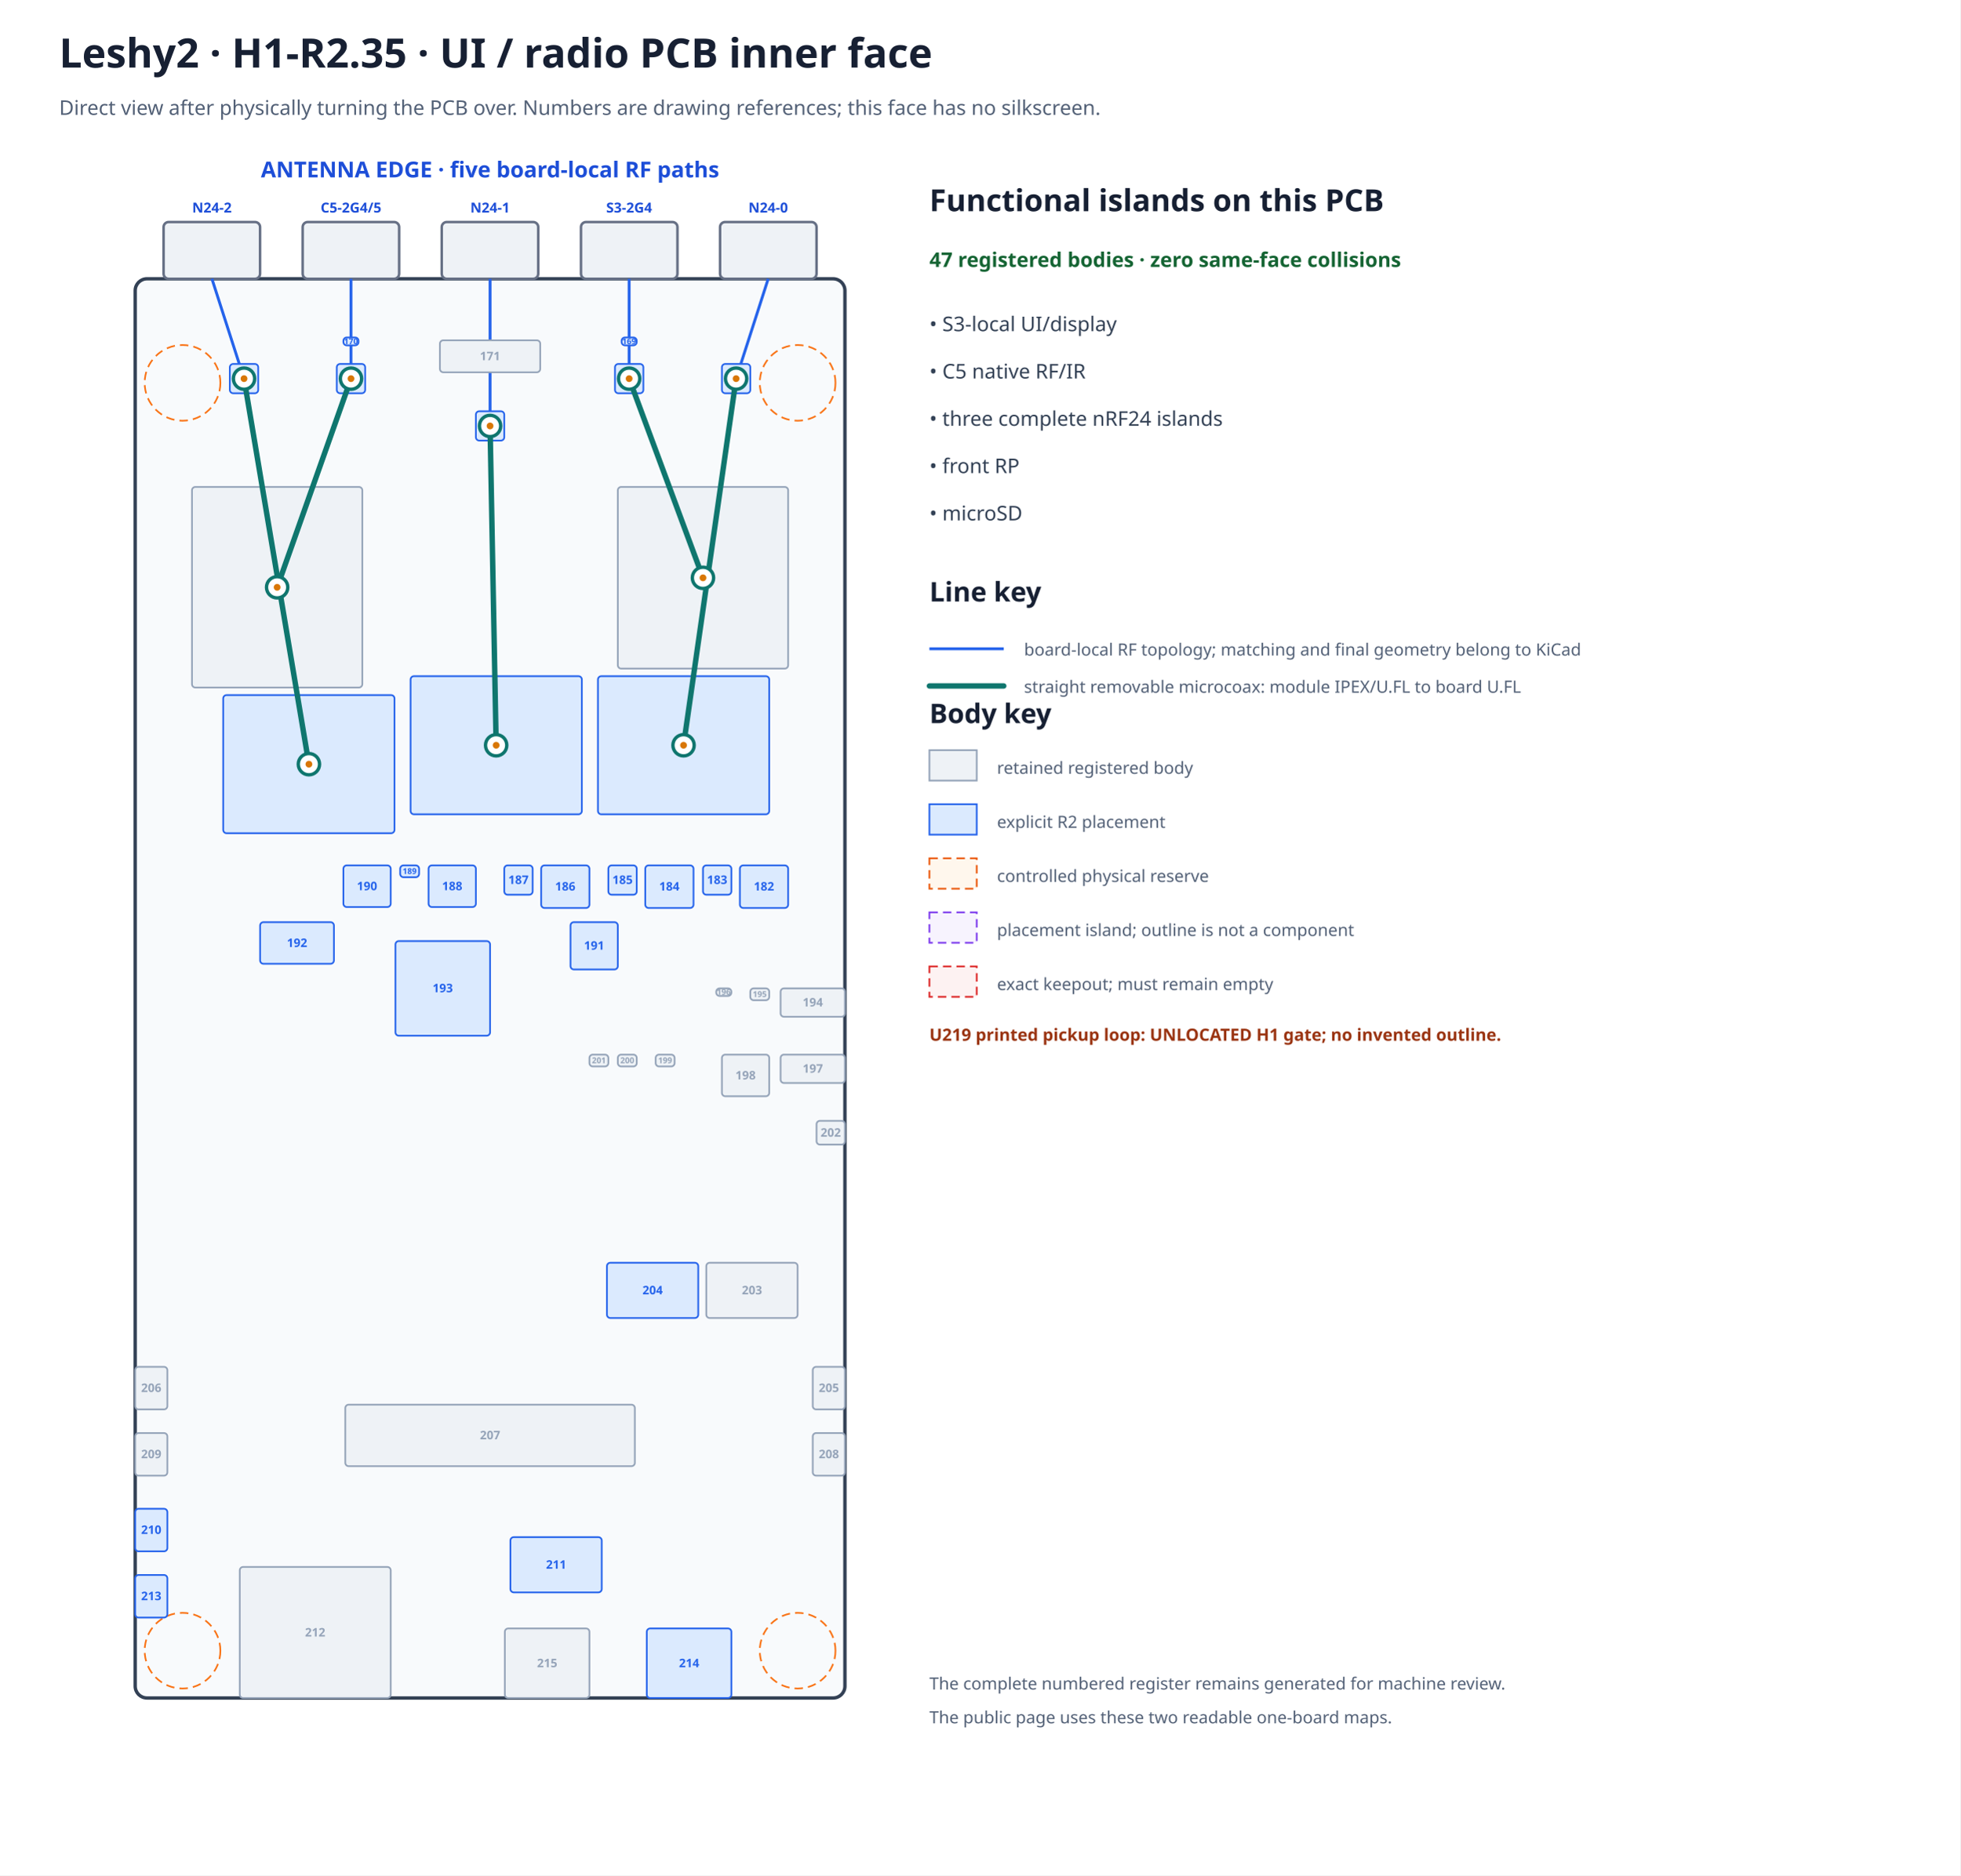
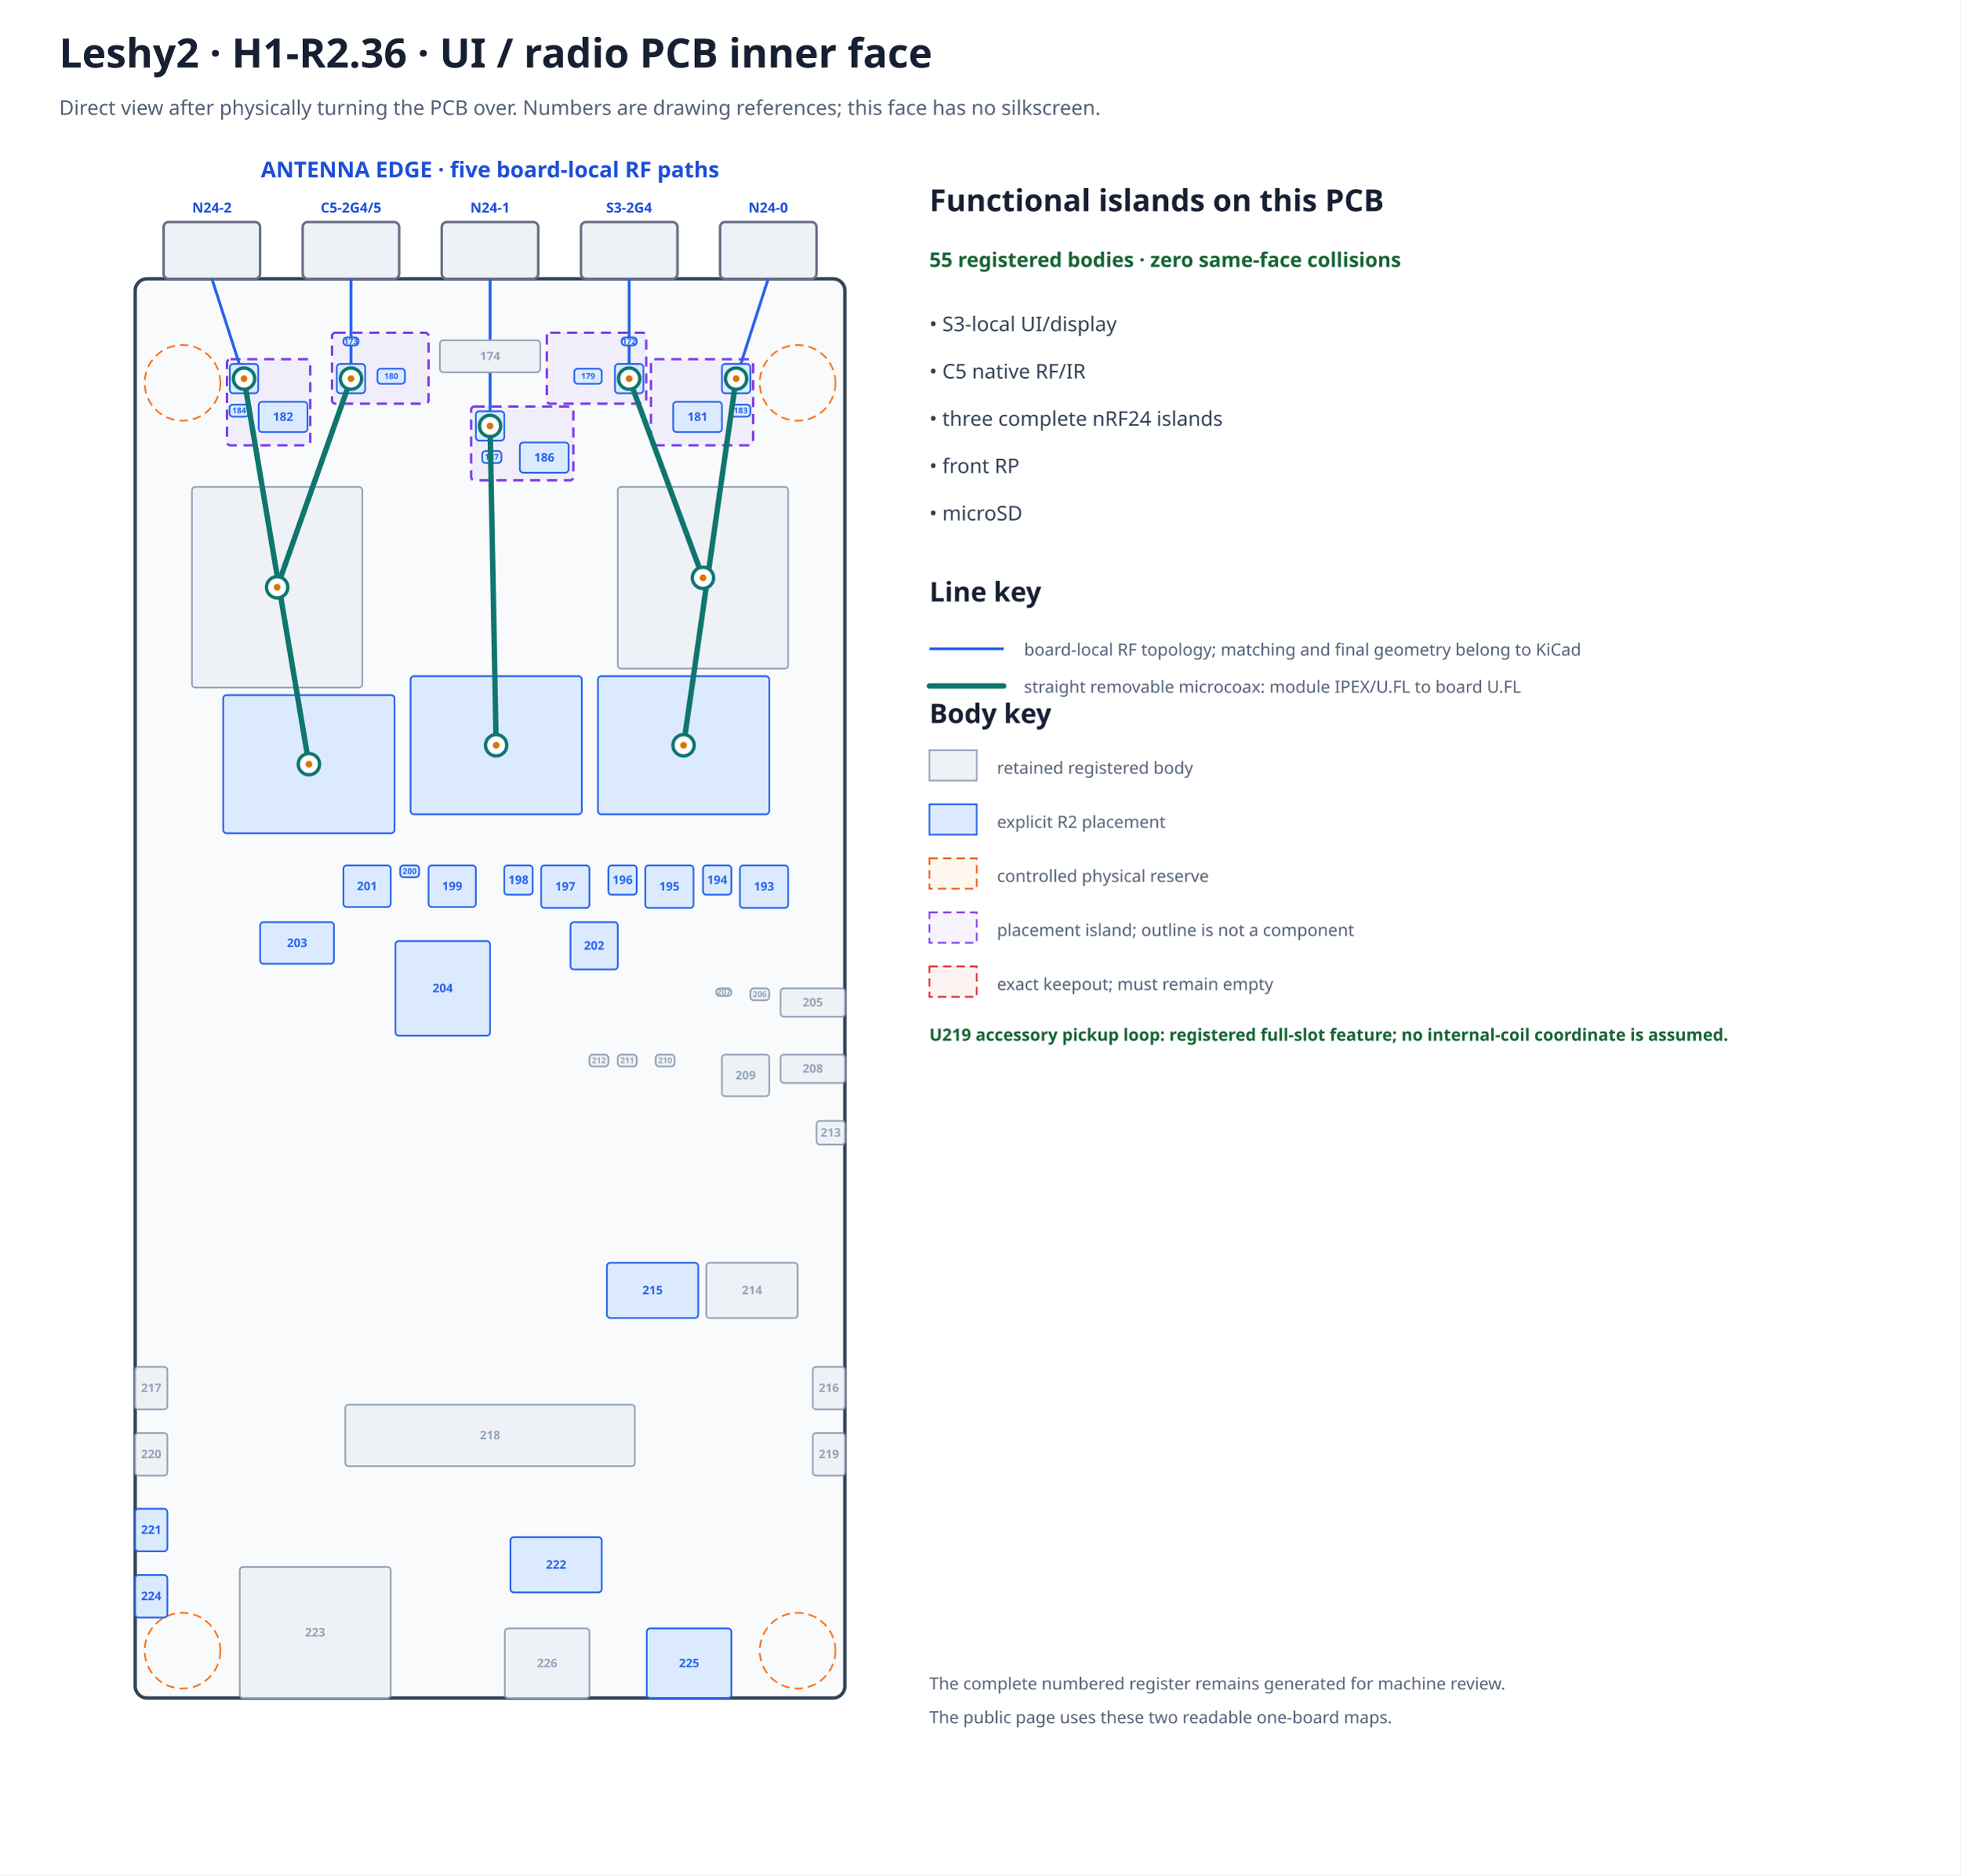
- <svg xmlns="http://www.w3.org/2000/svg" width="1160" height="1110" viewBox="0 0 1160 1110" data-marker="H1-R2.35" data-frame="ui-inner" data-inner-silkscreen="none">
+ <svg xmlns="http://www.w3.org/2000/svg" width="1160" height="1110" viewBox="0 0 1160 1110" data-marker="H1-R2.36" data-frame="ui-inner" data-inner-silkscreen="none">
  <rect width="100%" height="100%" fill="#ffffff" />
-   <text x="35.0" y="40.0" font-family="sans-serif" font-size="24" font-weight="bold" text-anchor="start" fill="#172033">Leshy2 · H1-R2.35 · UI / radio PCB inner face</text>
+   <text x="35.0" y="40.0" font-family="sans-serif" font-size="24" font-weight="bold" text-anchor="start" fill="#172033">Leshy2 · H1-R2.36 · UI / radio PCB inner face</text>
  <text x="35.0" y="68.0" font-family="sans-serif" font-size="12" font-weight="normal" text-anchor="start" fill="#526076">Direct view after physically turning the PCB over. Numbers are drawing references; this face has no silkscreen.</text>
  <text x="290.0" y="105.0" font-family="sans-serif" font-size="13" font-weight="bold" text-anchor="middle" fill="#1d4ed8">ANTENNA EDGE · five board-local RF paths</text>
  <rect x="80.0" y="165.0" width="420.0" height="840.0" rx="7" fill="#f8fafc" stroke="#334155" stroke-width="2" />
  <rect x="426.1" y="131.4" width="57.1" height="33.6" rx="3" fill="#eef2f6" stroke="#667085" stroke-width="1.5" />
  <text x="454.6" y="125.8" font-family="sans-serif" font-size="8.2" font-weight="bold" text-anchor="middle" fill="#1d4ed8">N24-0</text>
  <rect x="343.8" y="131.4" width="57.1" height="33.6" rx="3" fill="#eef2f6" stroke="#667085" stroke-width="1.5" />
  <text x="372.3" y="125.8" font-family="sans-serif" font-size="8.2" font-weight="bold" text-anchor="middle" fill="#1d4ed8">S3-2G4</text>
  <rect x="261.4" y="131.4" width="57.1" height="33.6" rx="3" fill="#eef2f6" stroke="#667085" stroke-width="1.5" />
  <text x="290.0" y="125.8" font-family="sans-serif" font-size="8.2" font-weight="bold" text-anchor="middle" fill="#1d4ed8">N24-1</text>
  <rect x="179.1" y="131.4" width="57.1" height="33.6" rx="3" fill="#eef2f6" stroke="#667085" stroke-width="1.5" />
  <text x="207.7" y="125.8" font-family="sans-serif" font-size="8.2" font-weight="bold" text-anchor="middle" fill="#1d4ed8">C5-2G4/5</text>
  <rect x="96.8" y="131.4" width="57.1" height="33.6" rx="3" fill="#eef2f6" stroke="#667085" stroke-width="1.5" />
  <text x="125.4" y="125.8" font-family="sans-serif" font-size="8.2" font-weight="bold" text-anchor="middle" fill="#1d4ed8">N24-2</text>
  <circle cx="472.0" cy="226.6" r="22.4" fill="none" stroke="#f97316" stroke-dasharray="5 3" />
  <circle cx="108.0" cy="226.6" r="22.4" fill="none" stroke="#f97316" stroke-dasharray="5 3" />
  <circle cx="472.0" cy="977.0" r="22.4" fill="none" stroke="#f97316" stroke-dasharray="5 3" />
  <circle cx="108.0" cy="977.0" r="22.4" fill="none" stroke="#f97316" stroke-dasharray="5 3" />
+   <rect x="323.60" y="196.92" width="58.80" height="42.00" rx="2" fill="#7c3aed" fill-opacity="0.06" stroke="#7c3aed" stroke-width="1.4" stroke-dasharray="6 4" data-physical-feature="s3_tx_evidence_island_reserve" data-feature-kind="placement_reserve" />
+   <rect x="196.48" y="196.92" width="57.12" height="42.00" rx="2" fill="#7c3aed" fill-opacity="0.06" stroke="#7c3aed" stroke-width="1.4" stroke-dasharray="6 4" data-physical-feature="c5_tx_evidence_island_reserve" data-feature-kind="placement_reserve" />
+   <rect x="385.20" y="212.60" width="60.48" height="50.96" rx="2" fill="#7c3aed" fill-opacity="0.06" stroke="#7c3aed" stroke-width="1.4" stroke-dasharray="6 4" data-physical-feature="nrf0_tx_evidence_island_reserve" data-feature-kind="placement_reserve" />
+   <rect x="278.80" y="240.60" width="60.48" height="43.68" rx="2" fill="#7c3aed" fill-opacity="0.06" stroke="#7c3aed" stroke-width="1.4" stroke-dasharray="6 4" data-physical-feature="nrf1_tx_evidence_island_reserve" data-feature-kind="placement_reserve" />
+   <rect x="134.32" y="212.60" width="49.28" height="50.96" rx="2" fill="#7c3aed" fill-opacity="0.06" stroke="#7c3aed" stroke-width="1.4" stroke-dasharray="6 4" data-physical-feature="nrf2_tx_evidence_island_reserve" data-feature-kind="placement_reserve" />
  <g id="antenna-pcb-topology" data-topology-source="r2" data-route-state="pre-ecad-topology-only">
    <polyline points="435.6,224.1 454.6,165.0" fill="none" stroke="#2563eb" stroke-width="1.7" data-path="N24-0" data-branch="main" data-medium="controlled-50-ohm-pcb" />
    <polyline points="372.3,224.1 372.3,202.1 372.3,165.0" fill="none" stroke="#2563eb" stroke-width="1.7" data-path="S3-2G4" data-branch="main" data-medium="controlled-50-ohm-pcb" />
    <polyline points="290.0,252.1 290.0,165.0" fill="none" stroke="#2563eb" stroke-width="1.7" data-path="N24-1" data-branch="main" data-medium="controlled-50-ohm-pcb" />
    <polyline points="207.7,224.1 207.7,202.1 207.7,165.0" fill="none" stroke="#2563eb" stroke-width="1.7" data-path="C5-2G4/5" data-branch="main" data-medium="controlled-50-ohm-pcb" />
    <polyline points="144.4,224.1 125.4,165.0" fill="none" stroke="#2563eb" stroke-width="1.7" data-path="N24-2" data-branch="main" data-medium="controlled-50-ohm-pcb" />
  </g>
  <rect x="367.84" y="199.72" width="8.96" height="4.70" rx="2" fill="#dbeafe" stroke="#2563eb" stroke-width="1" data-instance="s3_rf_coupler_r2" data-mpn="CP0603Q5425ENTR" />
-   <text x="372.3" y="203.7" font-family="sans-serif" font-size="4.8" font-weight="bold" text-anchor="middle" fill="#2563eb">169</text>
+   <text x="372.3" y="203.7" font-family="sans-serif" font-size="4.8" font-weight="bold" text-anchor="middle" fill="#2563eb">172</text>
  <rect x="203.20" y="199.72" width="8.96" height="4.70" rx="2" fill="#dbeafe" stroke="#2563eb" stroke-width="1" data-instance="c5_rf_coupler_r2" data-mpn="CP0603Q5425ENTR" />
-   <text x="207.7" y="203.7" font-family="sans-serif" font-size="4.8" font-weight="bold" text-anchor="middle" fill="#2563eb">170</text>
+   <text x="207.7" y="203.7" font-family="sans-serif" font-size="4.8" font-weight="bold" text-anchor="middle" fill="#2563eb">173</text>
  <rect x="260.32" y="201.40" width="59.36" height="18.93" rx="2" fill="#eef2f6" stroke="#94a3b8" stroke-width="1" data-instance="display_connector" data-mpn="Hirose DF40C(2.0)-40DS-0.4V(51)" />
-   <text x="290.0" y="213.2" font-family="sans-serif" font-size="7.0" font-weight="bold" text-anchor="middle" fill="#94a3b8">171</text>
+   <text x="290.0" y="213.2" font-family="sans-serif" font-size="7.0" font-weight="bold" text-anchor="middle" fill="#94a3b8">174</text>
  <rect x="427.20" y="215.40" width="16.80" height="17.36" rx="2" fill="#dbeafe" stroke="#2563eb" stroke-width="1" data-instance="nrf0_rf_board_connector_r2" data-mpn="U.FL-R-SMT-1(10)" />
-   <text x="435.6" y="226.4" font-family="sans-serif" font-size="7.0" font-weight="bold" text-anchor="middle" fill="#2563eb">172</text>
+   <text x="435.6" y="226.4" font-family="sans-serif" font-size="7.0" font-weight="bold" text-anchor="middle" fill="#2563eb">175</text>
  <rect x="363.92" y="215.40" width="16.80" height="17.36" rx="2" fill="#dbeafe" stroke="#2563eb" stroke-width="1" data-instance="s3_rf_board_connector_r2" data-mpn="U.FL-R-SMT-1(10)" />
-   <text x="372.3" y="226.4" font-family="sans-serif" font-size="7.0" font-weight="bold" text-anchor="middle" fill="#2563eb">173</text>
+   <text x="372.3" y="226.4" font-family="sans-serif" font-size="7.0" font-weight="bold" text-anchor="middle" fill="#2563eb">176</text>
  <rect x="199.28" y="215.40" width="16.80" height="17.36" rx="2" fill="#dbeafe" stroke="#2563eb" stroke-width="1" data-instance="c5_rf_board_connector_r2" data-mpn="U.FL-R-SMT-1(10)" />
-   <text x="207.7" y="226.4" font-family="sans-serif" font-size="7.0" font-weight="bold" text-anchor="middle" fill="#2563eb">174</text>
+   <text x="207.7" y="226.4" font-family="sans-serif" font-size="7.0" font-weight="bold" text-anchor="middle" fill="#2563eb">177</text>
  <rect x="136.00" y="215.40" width="16.80" height="17.36" rx="2" fill="#dbeafe" stroke="#2563eb" stroke-width="1" data-instance="nrf2_rf_board_connector_r2" data-mpn="U.FL-R-SMT-1(10)" />
-   <text x="144.4" y="226.4" font-family="sans-serif" font-size="7.0" font-weight="bold" text-anchor="middle" fill="#2563eb">175</text>
+   <text x="144.4" y="226.4" font-family="sans-serif" font-size="7.0" font-weight="bold" text-anchor="middle" fill="#2563eb">178</text>
+   <rect x="339.84" y="218.20" width="16.24" height="8.96" rx="2" fill="#dbeafe" stroke="#2563eb" stroke-width="1" data-instance="det_s3_r2" data-mpn="LTC5532ES6#TRMPBF" />
+   <text x="348.0" y="224.3" font-family="sans-serif" font-size="4.8" font-weight="bold" text-anchor="middle" fill="#2563eb">179</text>
+   <rect x="223.36" y="218.20" width="16.24" height="8.96" rx="2" fill="#dbeafe" stroke="#2563eb" stroke-width="1" data-instance="det_c5_r2" data-mpn="LTC5532ES6#TRMPBF" />
+   <text x="231.5" y="224.3" font-family="sans-serif" font-size="4.8" font-weight="bold" text-anchor="middle" fill="#2563eb">180</text>
+   <rect x="398.36" y="237.80" width="28.84" height="17.92" rx="2" fill="#dbeafe" stroke="#2563eb" stroke-width="1" data-instance="det_nrf0_r2" data-mpn="AD8314ARMZ-REEL" />
+   <text x="412.8" y="249.1" font-family="sans-serif" font-size="7.0" font-weight="bold" text-anchor="middle" fill="#2563eb">181</text>
+   <rect x="153.08" y="237.80" width="28.84" height="17.92" rx="2" fill="#dbeafe" stroke="#2563eb" stroke-width="1" data-instance="det_nrf2_r2" data-mpn="AD8314ARMZ-REEL" />
+   <text x="167.5" y="249.1" font-family="sans-serif" font-size="7.0" font-weight="bold" text-anchor="middle" fill="#2563eb">182</text>
+   <rect x="432.63" y="239.48" width="11.37" height="7.11" rx="2" fill="#dbeafe" stroke="#2563eb" stroke-width="1" data-instance="nrf0_coupler_r2" data-mpn="DC2337J5010AHF" />
+   <text x="438.3" y="244.6" font-family="sans-serif" font-size="4.8" font-weight="bold" text-anchor="middle" fill="#2563eb">183</text>
+   <rect x="135.83" y="239.48" width="11.37" height="7.11" rx="2" fill="#dbeafe" stroke="#2563eb" stroke-width="1" data-instance="nrf2_coupler_r2" data-mpn="DC2337J5010AHF" />
+   <text x="141.5" y="244.6" font-family="sans-serif" font-size="4.8" font-weight="bold" text-anchor="middle" fill="#2563eb">184</text>
  <rect x="281.60" y="243.40" width="16.80" height="17.36" rx="2" fill="#dbeafe" stroke="#2563eb" stroke-width="1" data-instance="nrf1_rf_board_connector_r2" data-mpn="U.FL-R-SMT-1(10)" />
-   <text x="290.0" y="254.4" font-family="sans-serif" font-size="7.0" font-weight="bold" text-anchor="middle" fill="#2563eb">176</text>
+   <text x="290.0" y="254.4" font-family="sans-serif" font-size="7.0" font-weight="bold" text-anchor="middle" fill="#2563eb">185</text>
+   <rect x="307.64" y="261.88" width="28.84" height="17.92" rx="2" fill="#dbeafe" stroke="#2563eb" stroke-width="1" data-instance="det_nrf1_r2" data-mpn="AD8314ARMZ-REEL" />
+   <text x="322.1" y="273.2" font-family="sans-serif" font-size="7.0" font-weight="bold" text-anchor="middle" fill="#2563eb">186</text>
+   <rect x="285.35" y="266.92" width="11.37" height="7.11" rx="2" fill="#dbeafe" stroke="#2563eb" stroke-width="1" data-instance="nrf1_coupler_r2" data-mpn="DC2337J5010AHF" />
+   <text x="291.0" y="272.1" font-family="sans-serif" font-size="4.8" font-weight="bold" text-anchor="middle" fill="#2563eb">187</text>
  <rect x="365.60" y="288.20" width="100.80" height="107.52" rx="2" fill="#eef2f6" stroke="#94a3b8" stroke-width="1" data-instance="s3" data-mpn="ESP32-S3-WROOM-1U-N16R8" />
-   <text x="416.0" y="344.3" font-family="sans-serif" font-size="7.0" font-weight="bold" text-anchor="middle" fill="#94a3b8">177</text>
+   <text x="416.0" y="344.3" font-family="sans-serif" font-size="7.0" font-weight="bold" text-anchor="middle" fill="#94a3b8">188</text>
  <rect x="113.60" y="288.20" width="100.80" height="118.72" rx="2" fill="#eef2f6" stroke="#94a3b8" stroke-width="1" data-instance="c5" data-mpn="ESP32-C5-WROOM-1U-N8R8" />
-   <text x="164.0" y="349.9" font-family="sans-serif" font-size="7.0" font-weight="bold" text-anchor="middle" fill="#94a3b8">178</text>
+   <text x="164.0" y="349.9" font-family="sans-serif" font-size="7.0" font-weight="bold" text-anchor="middle" fill="#94a3b8">189</text>
  <rect x="353.84" y="400.20" width="101.36" height="81.76" rx="2" fill="#dbeafe" stroke="#2563eb" stroke-width="1" data-instance="nrf0_r2" data-mpn="E01-ML01SP4" />
-   <text x="404.5" y="443.4" font-family="sans-serif" font-size="7.0" font-weight="bold" text-anchor="middle" fill="#2563eb">179</text>
+   <text x="404.5" y="443.4" font-family="sans-serif" font-size="7.0" font-weight="bold" text-anchor="middle" fill="#2563eb">190</text>
  <rect x="242.96" y="400.20" width="101.36" height="81.76" rx="2" fill="#dbeafe" stroke="#2563eb" stroke-width="1" data-instance="nrf1_r2" data-mpn="E01-ML01SP4" />
-   <text x="293.6" y="443.4" font-family="sans-serif" font-size="7.0" font-weight="bold" text-anchor="middle" fill="#2563eb">180</text>
+   <text x="293.6" y="443.4" font-family="sans-serif" font-size="7.0" font-weight="bold" text-anchor="middle" fill="#2563eb">191</text>
  <rect x="132.08" y="411.40" width="101.36" height="81.76" rx="2" fill="#dbeafe" stroke="#2563eb" stroke-width="1" data-instance="nrf2_r2" data-mpn="E01-ML01SP4" />
-   <text x="182.8" y="454.6" font-family="sans-serif" font-size="7.0" font-weight="bold" text-anchor="middle" fill="#2563eb">181</text>
+   <text x="182.8" y="454.6" font-family="sans-serif" font-size="7.0" font-weight="bold" text-anchor="middle" fill="#2563eb">192</text>
  <rect x="437.84" y="512.20" width="28.56" height="25.20" rx="2" fill="#dbeafe" stroke="#2563eb" stroke-width="1" data-instance="nrf0_host_buffer_r2" data-mpn="74LVC126APW,118" />
-   <text x="452.1" y="527.1" font-family="sans-serif" font-size="7.0" font-weight="bold" text-anchor="middle" fill="#2563eb">182</text>
+   <text x="452.1" y="527.1" font-family="sans-serif" font-size="7.0" font-weight="bold" text-anchor="middle" fill="#2563eb">193</text>
  <rect x="416.00" y="512.20" width="16.80" height="17.36" rx="2" fill="#dbeafe" stroke="#2563eb" stroke-width="1" data-instance="nrf0_return_buffer_r2" data-mpn="74LVC2G126DP,125" />
-   <text x="424.4" y="523.2" font-family="sans-serif" font-size="7.0" font-weight="bold" text-anchor="middle" fill="#2563eb">183</text>
+   <text x="424.4" y="523.2" font-family="sans-serif" font-size="7.0" font-weight="bold" text-anchor="middle" fill="#2563eb">194</text>
  <rect x="381.84" y="512.20" width="28.56" height="25.20" rx="2" fill="#dbeafe" stroke="#2563eb" stroke-width="1" data-instance="nrf1_host_buffer_r2" data-mpn="74LVC126APW,118" />
-   <text x="396.1" y="527.1" font-family="sans-serif" font-size="7.0" font-weight="bold" text-anchor="middle" fill="#2563eb">184</text>
+   <text x="396.1" y="527.1" font-family="sans-serif" font-size="7.0" font-weight="bold" text-anchor="middle" fill="#2563eb">195</text>
  <rect x="360.00" y="512.20" width="16.80" height="17.36" rx="2" fill="#dbeafe" stroke="#2563eb" stroke-width="1" data-instance="nrf1_return_buffer_r2" data-mpn="74LVC2G126DP,125" />
-   <text x="368.4" y="523.2" font-family="sans-serif" font-size="7.0" font-weight="bold" text-anchor="middle" fill="#2563eb">185</text>
+   <text x="368.4" y="523.2" font-family="sans-serif" font-size="7.0" font-weight="bold" text-anchor="middle" fill="#2563eb">196</text>
  <rect x="320.24" y="512.20" width="28.56" height="25.20" rx="2" fill="#dbeafe" stroke="#2563eb" stroke-width="1" data-instance="nrf2_host_buffer_r2" data-mpn="74LVC126APW,118" />
-   <text x="334.5" y="527.1" font-family="sans-serif" font-size="7.0" font-weight="bold" text-anchor="middle" fill="#2563eb">186</text>
+   <text x="334.5" y="527.1" font-family="sans-serif" font-size="7.0" font-weight="bold" text-anchor="middle" fill="#2563eb">197</text>
  <rect x="298.40" y="512.20" width="16.80" height="17.36" rx="2" fill="#dbeafe" stroke="#2563eb" stroke-width="1" data-instance="nrf2_return_buffer_r2" data-mpn="74LVC2G126DP,125" />
-   <text x="306.8" y="523.2" font-family="sans-serif" font-size="7.0" font-weight="bold" text-anchor="middle" fill="#2563eb">187</text>
+   <text x="306.8" y="523.2" font-family="sans-serif" font-size="7.0" font-weight="bold" text-anchor="middle" fill="#2563eb">198</text>
  <rect x="253.60" y="512.20" width="28.00" height="24.64" rx="2" fill="#dbeafe" stroke="#2563eb" stroke-width="1" data-instance="safe_gate_a_r2" data-mpn="SN74LVC08APWR" />
-   <text x="267.6" y="526.9" font-family="sans-serif" font-size="7.0" font-weight="bold" text-anchor="middle" fill="#2563eb">188</text>
+   <text x="267.6" y="526.9" font-family="sans-serif" font-size="7.0" font-weight="bold" text-anchor="middle" fill="#2563eb">199</text>
  <rect x="236.80" y="512.20" width="11.20" height="7.00" rx="2" fill="#dbeafe" stroke="#2563eb" stroke-width="1" data-instance="nrf_backup_gate_r2" data-mpn="SN74LVC1G08DCKR" />
-   <text x="242.4" y="517.3" font-family="sans-serif" font-size="4.8" font-weight="bold" text-anchor="middle" fill="#2563eb">189</text>
+   <text x="242.4" y="517.3" font-family="sans-serif" font-size="4.8" font-weight="bold" text-anchor="middle" fill="#2563eb">200</text>
  <rect x="203.20" y="512.20" width="28.00" height="24.64" rx="2" fill="#dbeafe" stroke="#2563eb" stroke-width="1" data-instance="nrf_evidence_cmp_r2" data-mpn="TLV1824PWR" />
-   <text x="217.2" y="526.9" font-family="sans-serif" font-size="7.0" font-weight="bold" text-anchor="middle" fill="#2563eb">190</text>
+   <text x="217.2" y="526.9" font-family="sans-serif" font-size="7.0" font-weight="bold" text-anchor="middle" fill="#2563eb">201</text>
  <rect x="337.60" y="545.80" width="28.00" height="28.00" rx="2" fill="#dbeafe" stroke="#2563eb" stroke-width="1" data-instance="slow_io_r2" data-mpn="TCA6424ARGJR" />
-   <text x="351.6" y="562.1" font-family="sans-serif" font-size="7.0" font-weight="bold" text-anchor="middle" fill="#2563eb">191</text>
+   <text x="351.6" y="562.1" font-family="sans-serif" font-size="7.0" font-weight="bold" text-anchor="middle" fill="#2563eb">202</text>
  <rect x="153.92" y="545.80" width="43.68" height="24.64" rx="2" fill="#dbeafe" stroke="#2563eb" stroke-width="1" data-instance="ui_matrix_io_r2" data-mpn="TCA9539PWR" />
-   <text x="175.8" y="560.5" font-family="sans-serif" font-size="7.0" font-weight="bold" text-anchor="middle" fill="#2563eb">192</text>
+   <text x="175.8" y="560.5" font-family="sans-serif" font-size="7.0" font-weight="bold" text-anchor="middle" fill="#2563eb">203</text>
  <rect x="234.00" y="557.00" width="56.00" height="56.00" rx="2" fill="#dbeafe" stroke="#2563eb" stroke-width="1" data-instance="hub_rp" data-mpn="SC1512-A4" />
-   <text x="262.0" y="587.3" font-family="sans-serif" font-size="7.0" font-weight="bold" text-anchor="middle" fill="#2563eb">193</text>
+   <text x="262.0" y="587.3" font-family="sans-serif" font-size="7.0" font-weight="bold" text-anchor="middle" fill="#2563eb">204</text>
  <rect x="461.92" y="585.00" width="38.08" height="16.80" rx="2" fill="#eef2f6" stroke="#94a3b8" stroke-width="1" data-instance="ir_demod" data-mpn="Vishay TSOP75238TR" />
-   <text x="481.0" y="595.7" font-family="sans-serif" font-size="7.0" font-weight="bold" text-anchor="middle" fill="#94a3b8">194</text>
+   <text x="481.0" y="595.7" font-family="sans-serif" font-size="7.0" font-weight="bold" text-anchor="middle" fill="#94a3b8">205</text>
  <rect x="444.00" y="585.00" width="11.20" height="7.00" rx="2" fill="#eef2f6" stroke="#94a3b8" stroke-width="1" data-instance="ir_safe_gate" data-mpn="SN74LVC1G08DCKR" />
-   <text x="449.6" y="590.1" font-family="sans-serif" font-size="4.8" font-weight="bold" text-anchor="middle" fill="#94a3b8">195</text>
+   <text x="449.6" y="590.1" font-family="sans-serif" font-size="4.8" font-weight="bold" text-anchor="middle" fill="#94a3b8">206</text>
  <rect x="423.84" y="585.00" width="8.96" height="4.48" rx="2" fill="#eef2f6" stroke="#94a3b8" stroke-width="1" data-instance="ui_zone_ntc" data-mpn="TDK B57332V5103F360" />
-   <text x="428.3" y="588.8" font-family="sans-serif" font-size="4.8" font-weight="bold" text-anchor="middle" fill="#94a3b8">196</text>
+   <text x="428.3" y="588.8" font-family="sans-serif" font-size="4.8" font-weight="bold" text-anchor="middle" fill="#94a3b8">207</text>
  <rect x="461.92" y="624.20" width="38.08" height="16.80" rx="2" fill="#eef2f6" stroke="#94a3b8" stroke-width="1" data-instance="ir_carrier" data-mpn="Vishay TSMP95000TT" />
-   <text x="481.0" y="634.9" font-family="sans-serif" font-size="7.0" font-weight="bold" text-anchor="middle" fill="#94a3b8">197</text>
+   <text x="481.0" y="634.9" font-family="sans-serif" font-size="7.0" font-weight="bold" text-anchor="middle" fill="#94a3b8">208</text>
  <rect x="427.20" y="624.20" width="28.00" height="24.64" rx="2" fill="#eef2f6" stroke="#94a3b8" stroke-width="1" data-instance="evidence_cmp_a" data-mpn="TLV1824PWR" />
-   <text x="441.2" y="638.9" font-family="sans-serif" font-size="7.0" font-weight="bold" text-anchor="middle" fill="#94a3b8">198</text>
+   <text x="441.2" y="638.9" font-family="sans-serif" font-size="7.0" font-weight="bold" text-anchor="middle" fill="#94a3b8">209</text>
  <rect x="388.00" y="624.20" width="11.20" height="7.00" rx="2" fill="#eef2f6" stroke="#94a3b8" stroke-width="1" data-instance="safe_reset_sink_a" data-mpn="Diodes Incorporated 2N7002DW-7-F" />
-   <text x="393.6" y="629.3" font-family="sans-serif" font-size="4.8" font-weight="bold" text-anchor="middle" fill="#94a3b8">199</text>
+   <text x="393.6" y="629.3" font-family="sans-serif" font-size="4.8" font-weight="bold" text-anchor="middle" fill="#94a3b8">210</text>
  <rect x="365.60" y="624.20" width="11.20" height="7.00" rx="2" fill="#eef2f6" stroke="#94a3b8" stroke-width="1" data-instance="safe_c5_reset_buffer" data-mpn="Texas Instruments SN74LVC1G06DCKR" />
-   <text x="371.2" y="629.3" font-family="sans-serif" font-size="4.8" font-weight="bold" text-anchor="middle" fill="#94a3b8">200</text>
+   <text x="371.2" y="629.3" font-family="sans-serif" font-size="4.8" font-weight="bold" text-anchor="middle" fill="#94a3b8">211</text>
  <rect x="348.80" y="624.20" width="11.20" height="7.00" rx="2" fill="#eef2f6" stroke="#94a3b8" stroke-width="1" data-instance="safe_c5_fault_reset_buffer" data-mpn="SN74LVC1G07DCKR" />
-   <text x="354.4" y="629.3" font-family="sans-serif" font-size="4.8" font-weight="bold" text-anchor="middle" fill="#94a3b8">201</text>
+   <text x="354.4" y="629.3" font-family="sans-serif" font-size="4.8" font-weight="bold" text-anchor="middle" fill="#94a3b8">212</text>
  <rect x="483.20" y="663.40" width="16.80" height="14.06" rx="2" fill="#eef2f6" stroke="#94a3b8" stroke-width="1" data-instance="ir_emitter" data-mpn="Vishay VSMY14940" />
-   <text x="491.6" y="672.8" font-family="sans-serif" font-size="7.0" font-weight="bold" text-anchor="middle" fill="#94a3b8">202</text>
+   <text x="491.6" y="672.8" font-family="sans-serif" font-size="7.0" font-weight="bold" text-anchor="middle" fill="#94a3b8">213</text>
  <rect x="417.96" y="747.40" width="54.04" height="32.70" rx="2" fill="#eef2f6" stroke="#94a3b8" stroke-width="1" data-instance="s3_dbg_header" data-mpn="Samtec FTSH-105-01-L-DV-K-P-TR" />
-   <text x="445.0" y="766.1" font-family="sans-serif" font-size="7.0" font-weight="bold" text-anchor="middle" fill="#94a3b8">203</text>
+   <text x="445.0" y="766.1" font-family="sans-serif" font-size="7.0" font-weight="bold" text-anchor="middle" fill="#94a3b8">214</text>
  <rect x="359.16" y="747.40" width="54.04" height="32.70" rx="2" fill="#dbeafe" stroke="#2563eb" stroke-width="1" data-instance="c5_dbg_header_r2" data-mpn="FTSH-105-01-L-DV-K-P-TR" />
-   <text x="386.2" y="766.1" font-family="sans-serif" font-size="7.0" font-weight="bold" text-anchor="middle" fill="#2563eb">204</text>
+   <text x="386.2" y="766.1" font-family="sans-serif" font-size="7.0" font-weight="bold" text-anchor="middle" fill="#2563eb">215</text>
  <rect x="480.96" y="809.00" width="19.04" height="25.20" rx="2" fill="#eef2f6" stroke="#94a3b8" stroke-width="1" data-instance="s3_reset_button" data-mpn="Alps Alpine SKRTLAE010" />
-   <text x="490.5" y="823.9" font-family="sans-serif" font-size="7.0" font-weight="bold" text-anchor="middle" fill="#94a3b8">205</text>
+   <text x="490.5" y="823.9" font-family="sans-serif" font-size="7.0" font-weight="bold" text-anchor="middle" fill="#94a3b8">216</text>
  <rect x="80.00" y="809.00" width="19.04" height="25.20" rx="2" fill="#eef2f6" stroke="#94a3b8" stroke-width="1" data-instance="c5_reset_button" data-mpn="Alps Alpine SKRTLAE010" />
-   <text x="89.5" y="823.9" font-family="sans-serif" font-size="7.0" font-weight="bold" text-anchor="middle" fill="#94a3b8">206</text>
+   <text x="89.5" y="823.9" font-family="sans-serif" font-size="7.0" font-weight="bold" text-anchor="middle" fill="#94a3b8">217</text>
  <rect x="204.32" y="831.40" width="171.36" height="36.40" rx="2" fill="#eef2f6" stroke="#94a3b8" stroke-width="1" data-instance="m1_ui_plug" data-mpn="Hirose FX8C-80P-SV1(92)" />
-   <text x="290.0" y="851.9" font-family="sans-serif" font-size="7.0" font-weight="bold" text-anchor="middle" fill="#94a3b8">207</text>
+   <text x="290.0" y="851.9" font-family="sans-serif" font-size="7.0" font-weight="bold" text-anchor="middle" fill="#94a3b8">218</text>
  <rect x="480.96" y="848.20" width="19.04" height="25.20" rx="2" fill="#eef2f6" stroke="#94a3b8" stroke-width="1" data-instance="s3_boot_button" data-mpn="Alps Alpine SKRTLAE010" />
-   <text x="490.5" y="863.1" font-family="sans-serif" font-size="7.0" font-weight="bold" text-anchor="middle" fill="#94a3b8">208</text>
+   <text x="490.5" y="863.1" font-family="sans-serif" font-size="7.0" font-weight="bold" text-anchor="middle" fill="#94a3b8">219</text>
  <rect x="80.00" y="848.20" width="19.04" height="25.20" rx="2" fill="#eef2f6" stroke="#94a3b8" stroke-width="1" data-instance="c5_boot_button" data-mpn="Alps Alpine SKRTLAE010" />
-   <text x="89.5" y="863.1" font-family="sans-serif" font-size="7.0" font-weight="bold" text-anchor="middle" fill="#94a3b8">209</text>
+   <text x="89.5" y="863.1" font-family="sans-serif" font-size="7.0" font-weight="bold" text-anchor="middle" fill="#94a3b8">220</text>
  <rect x="80.00" y="893.00" width="19.04" height="25.20" rx="2" fill="#dbeafe" stroke="#2563eb" stroke-width="1" data-instance="hub_reset_button" data-mpn="SKRTLAE010" />
-   <text x="89.5" y="907.9" font-family="sans-serif" font-size="7.0" font-weight="bold" text-anchor="middle" fill="#2563eb">210</text>
+   <text x="89.5" y="907.9" font-family="sans-serif" font-size="7.0" font-weight="bold" text-anchor="middle" fill="#2563eb">221</text>
  <rect x="302.04" y="909.80" width="54.04" height="32.70" rx="2" fill="#dbeafe" stroke="#2563eb" stroke-width="1" data-instance="hub_dbg_header" data-mpn="FTSH-105-01-L-DV-K-P-TR" />
-   <text x="329.1" y="928.5" font-family="sans-serif" font-size="7.0" font-weight="bold" text-anchor="middle" fill="#2563eb">211</text>
+   <text x="329.1" y="928.5" font-family="sans-serif" font-size="7.0" font-weight="bold" text-anchor="middle" fill="#2563eb">222</text>
  <rect x="141.88" y="927.44" width="89.32" height="77.56" rx="2" fill="#eef2f6" stroke="#94a3b8" stroke-width="1" data-instance="sd" data-mpn="Hirose DM3AT-SF-PEJM5" />
-   <text x="186.5" y="968.6" font-family="sans-serif" font-size="7.0" font-weight="bold" text-anchor="middle" fill="#94a3b8">212</text>
+   <text x="186.5" y="968.6" font-family="sans-serif" font-size="7.0" font-weight="bold" text-anchor="middle" fill="#94a3b8">223</text>
  <rect x="80.00" y="932.20" width="19.04" height="25.20" rx="2" fill="#dbeafe" stroke="#2563eb" stroke-width="1" data-instance="hub_boot_button" data-mpn="SKRTLAE010" />
-   <text x="89.5" y="947.1" font-family="sans-serif" font-size="7.0" font-weight="bold" text-anchor="middle" fill="#2563eb">213</text>
+   <text x="89.5" y="947.1" font-family="sans-serif" font-size="7.0" font-weight="bold" text-anchor="middle" fill="#2563eb">224</text>
  <rect x="382.74" y="963.84" width="50.06" height="41.16" rx="2" fill="#dbeafe" stroke="#2563eb" stroke-width="1" data-instance="hub_service_usb_connector" data-mpn="USB4105-GF-A" />
-   <text x="407.8" y="986.8" font-family="sans-serif" font-size="7.0" font-weight="bold" text-anchor="middle" fill="#2563eb">214</text>
+   <text x="407.8" y="986.8" font-family="sans-serif" font-size="7.0" font-weight="bold" text-anchor="middle" fill="#2563eb">225</text>
  <rect x="298.74" y="963.84" width="50.06" height="41.16" rx="2" fill="#eef2f6" stroke="#94a3b8" stroke-width="1" data-instance="c5_service_usb_connector" data-mpn="GCT USB4105-GF-A" />
-   <text x="323.8" y="986.8" font-family="sans-serif" font-size="7.0" font-weight="bold" text-anchor="middle" fill="#94a3b8">215</text>
+   <text x="323.8" y="986.8" font-family="sans-serif" font-size="7.0" font-weight="bold" text-anchor="middle" fill="#94a3b8">226</text>
  <g id="antenna-removable-media" data-topology-source="r2">
    <polyline points="404.5,441.1 435.6,224.1" fill="none" stroke="#0f766e" stroke-width="3.2" stroke-linecap="round" data-path="N24-0" data-medium="removable-microcoax" />
    <polyline points="416.0,342.0 372.3,224.1" fill="none" stroke="#0f766e" stroke-width="3.2" stroke-linecap="round" data-path="S3-2G4" data-medium="removable-microcoax" />
    <polyline points="293.6,441.1 290.0,252.1" fill="none" stroke="#0f766e" stroke-width="3.2" stroke-linecap="round" data-path="N24-1" data-medium="removable-microcoax" />
    <polyline points="164.0,347.6 207.7,224.1" fill="none" stroke="#0f766e" stroke-width="3.2" stroke-linecap="round" data-path="C5-2G4/5" data-medium="removable-microcoax" />
    <polyline points="182.8,452.3 144.4,224.1" fill="none" stroke="#0f766e" stroke-width="3.2" stroke-linecap="round" data-path="N24-2" data-medium="removable-microcoax" />
    <circle cx="404.5" cy="441.1" r="6.3" fill="#ffffff" stroke="#0f766e" stroke-width="2" data-path="N24-0" data-part="module-rf-connector" data-connector-kind="IPEX" />
    <circle cx="404.5" cy="441.1" r="2.0" fill="#d97706" />
    <circle cx="435.6" cy="224.1" r="6.3" fill="#ffffff" stroke="#0f766e" stroke-width="2" data-path="N24-0" data-part="board-ufl" data-connector-kind="U.FL" data-mpn="U.FL-R-SMT-1(10)" />
    <circle cx="435.6" cy="224.1" r="2.0" fill="#d97706" />
    <circle cx="416.0" cy="342.0" r="6.3" fill="#ffffff" stroke="#0f766e" stroke-width="2" data-path="S3-2G4" data-part="module-rf-connector" data-connector-kind="U.FL" />
    <circle cx="416.0" cy="342.0" r="2.0" fill="#d97706" />
    <circle cx="372.3" cy="224.1" r="6.3" fill="#ffffff" stroke="#0f766e" stroke-width="2" data-path="S3-2G4" data-part="board-ufl" data-connector-kind="U.FL" data-mpn="U.FL-R-SMT-1(10)" />
    <circle cx="372.3" cy="224.1" r="2.0" fill="#d97706" />
    <circle cx="293.6" cy="441.1" r="6.3" fill="#ffffff" stroke="#0f766e" stroke-width="2" data-path="N24-1" data-part="module-rf-connector" data-connector-kind="IPEX" />
    <circle cx="293.6" cy="441.1" r="2.0" fill="#d97706" />
    <circle cx="290.0" cy="252.1" r="6.3" fill="#ffffff" stroke="#0f766e" stroke-width="2" data-path="N24-1" data-part="board-ufl" data-connector-kind="U.FL" data-mpn="U.FL-R-SMT-1(10)" />
    <circle cx="290.0" cy="252.1" r="2.0" fill="#d97706" />
    <circle cx="164.0" cy="347.6" r="6.3" fill="#ffffff" stroke="#0f766e" stroke-width="2" data-path="C5-2G4/5" data-part="module-rf-connector" data-connector-kind="U.FL" />
    <circle cx="164.0" cy="347.6" r="2.0" fill="#d97706" />
    <circle cx="207.7" cy="224.1" r="6.3" fill="#ffffff" stroke="#0f766e" stroke-width="2" data-path="C5-2G4/5" data-part="board-ufl" data-connector-kind="U.FL" data-mpn="U.FL-R-SMT-1(10)" />
    <circle cx="207.7" cy="224.1" r="2.0" fill="#d97706" />
    <circle cx="182.8" cy="452.3" r="6.3" fill="#ffffff" stroke="#0f766e" stroke-width="2" data-path="N24-2" data-part="module-rf-connector" data-connector-kind="IPEX" />
    <circle cx="182.8" cy="452.3" r="2.0" fill="#d97706" />
    <circle cx="144.4" cy="224.1" r="6.3" fill="#ffffff" stroke="#0f766e" stroke-width="2" data-path="N24-2" data-part="board-ufl" data-connector-kind="U.FL" data-mpn="U.FL-R-SMT-1(10)" />
    <circle cx="144.4" cy="224.1" r="2.0" fill="#d97706" />
  </g>
  <text x="550.0" y="125.0" font-family="sans-serif" font-size="18" font-weight="bold" text-anchor="start" fill="#172033">Functional islands on this PCB</text>
-   <text x="550.0" y="158.0" font-family="sans-serif" font-size="12" font-weight="bold" text-anchor="start" fill="#166534">47 registered bodies · zero same-face collisions</text>
+   <text x="550.0" y="158.0" font-family="sans-serif" font-size="12" font-weight="bold" text-anchor="start" fill="#166534">55 registered bodies · zero same-face collisions</text>
  <text x="550.0" y="196.0" font-family="sans-serif" font-size="12" font-weight="normal" text-anchor="start" fill="#334155">• S3-local UI/display</text>
  <text x="550.0" y="224.0" font-family="sans-serif" font-size="12" font-weight="normal" text-anchor="start" fill="#334155">• C5 native RF/IR</text>
  <text x="550.0" y="252.0" font-family="sans-serif" font-size="12" font-weight="normal" text-anchor="start" fill="#334155">• three complete nRF24 islands</text>
  <text x="550.0" y="280.0" font-family="sans-serif" font-size="12" font-weight="normal" text-anchor="start" fill="#334155">• front RP</text>
  <text x="550.0" y="308.0" font-family="sans-serif" font-size="12" font-weight="normal" text-anchor="start" fill="#334155">• microSD</text>
  <text x="550.0" y="356.0" font-family="sans-serif" font-size="16" font-weight="bold" text-anchor="start" fill="#172033">Line key</text>
  <line x1="550" y1="384" x2="594" y2="384" stroke="#2563eb" stroke-width="1.7" />
  <text x="606.0" y="388.0" font-family="sans-serif" font-size="10" font-weight="normal" text-anchor="start" fill="#526076">board-local RF topology; matching and final geometry belong to KiCad</text>
  <line x1="550" y1="406" x2="594" y2="406" stroke="#0f766e" stroke-width="3.2" stroke-linecap="round" />
  <text x="606.0" y="410.0" font-family="sans-serif" font-size="10" font-weight="normal" text-anchor="start" fill="#526076">straight removable microcoax: module IPEX/U.FL to board U.FL</text>
  <text x="550.0" y="428.0" font-family="sans-serif" font-size="16" font-weight="bold" text-anchor="start" fill="#172033">Body key</text>
  <rect x="550" y="444.0" width="28" height="18" fill="#eef2f6" stroke="#94a3b8" />
  <text x="590.0" y="458.0" font-family="sans-serif" font-size="10" font-weight="normal" text-anchor="start" fill="#526076">retained registered body</text>
  <rect x="550" y="476.0" width="28" height="18" fill="#dbeafe" stroke="#2563eb" />
  <text x="590.0" y="490.0" font-family="sans-serif" font-size="10" font-weight="normal" text-anchor="start" fill="#526076">explicit R2 placement</text>
  <rect x="550" y="508.0" width="28" height="18" fill="#fff7ed" stroke="#ea580c" stroke-dasharray="5 3" />
  <text x="590.0" y="522.0" font-family="sans-serif" font-size="10" font-weight="normal" text-anchor="start" fill="#526076">controlled physical reserve</text>
  <rect x="550" y="540.0" width="28" height="18" fill="#7c3aed" fill-opacity="0.06" stroke="#7c3aed" stroke-dasharray="5 3" />
  <text x="590.0" y="554.0" font-family="sans-serif" font-size="10" font-weight="normal" text-anchor="start" fill="#526076">placement island; outline is not a component</text>
  <rect x="550" y="572.0" width="28" height="18" fill="#dc2626" fill-opacity="0.06" stroke="#dc2626" stroke-dasharray="5 3" />
  <text x="590.0" y="586.0" font-family="sans-serif" font-size="10" font-weight="normal" text-anchor="start" fill="#526076">exact keepout; must remain empty</text>
-   <text x="550.0" y="616.0" font-family="sans-serif" font-size="10" font-weight="bold" text-anchor="start" fill="#9a3412">U219 printed pickup loop: UNLOCATED H1 gate; no invented outline.</text>
+   <text x="550.0" y="616.0" font-family="sans-serif" font-size="10" font-weight="bold" text-anchor="start" fill="#166534">U219 accessory pickup loop: registered full-slot feature; no internal-coil coordinate is assumed.</text>
  <text x="550.0" y="1000.0" font-family="sans-serif" font-size="10" font-weight="normal" text-anchor="start" fill="#526076">The complete numbered register remains generated for machine review.</text>
  <text x="550.0" y="1020.0" font-family="sans-serif" font-size="10" font-weight="normal" text-anchor="start" fill="#526076">The public page uses these two readable one-board maps.</text>
</svg>
